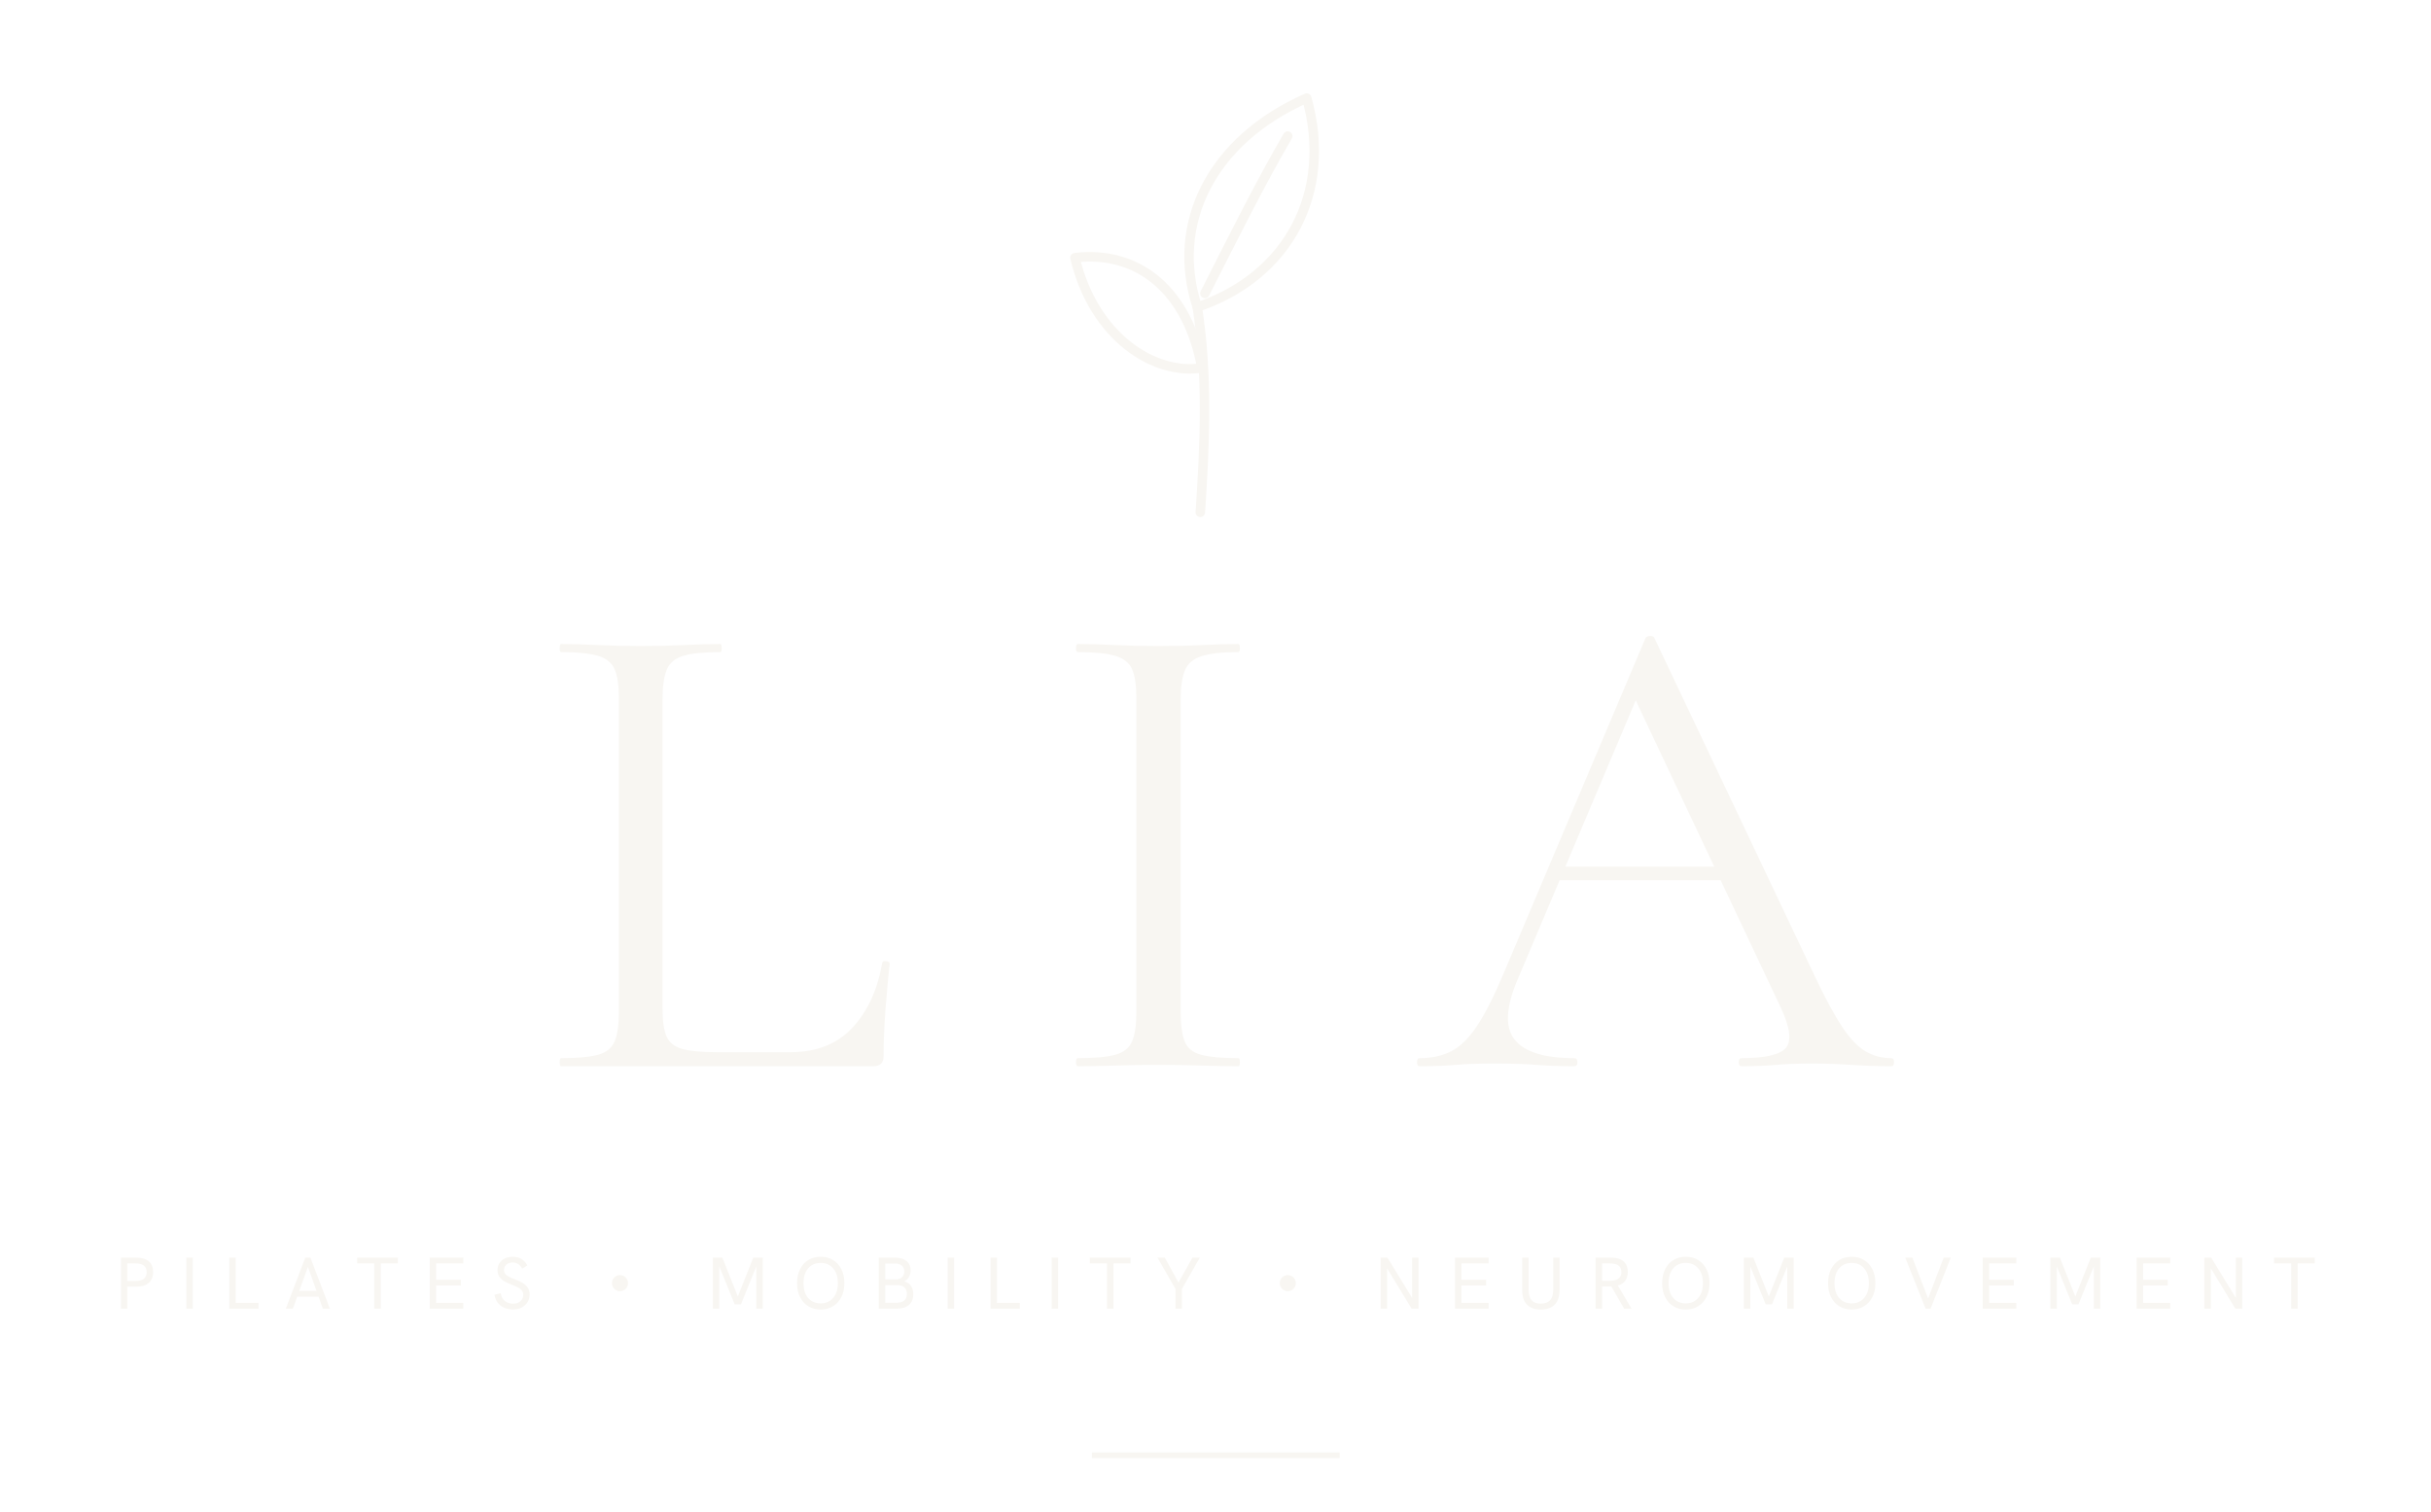
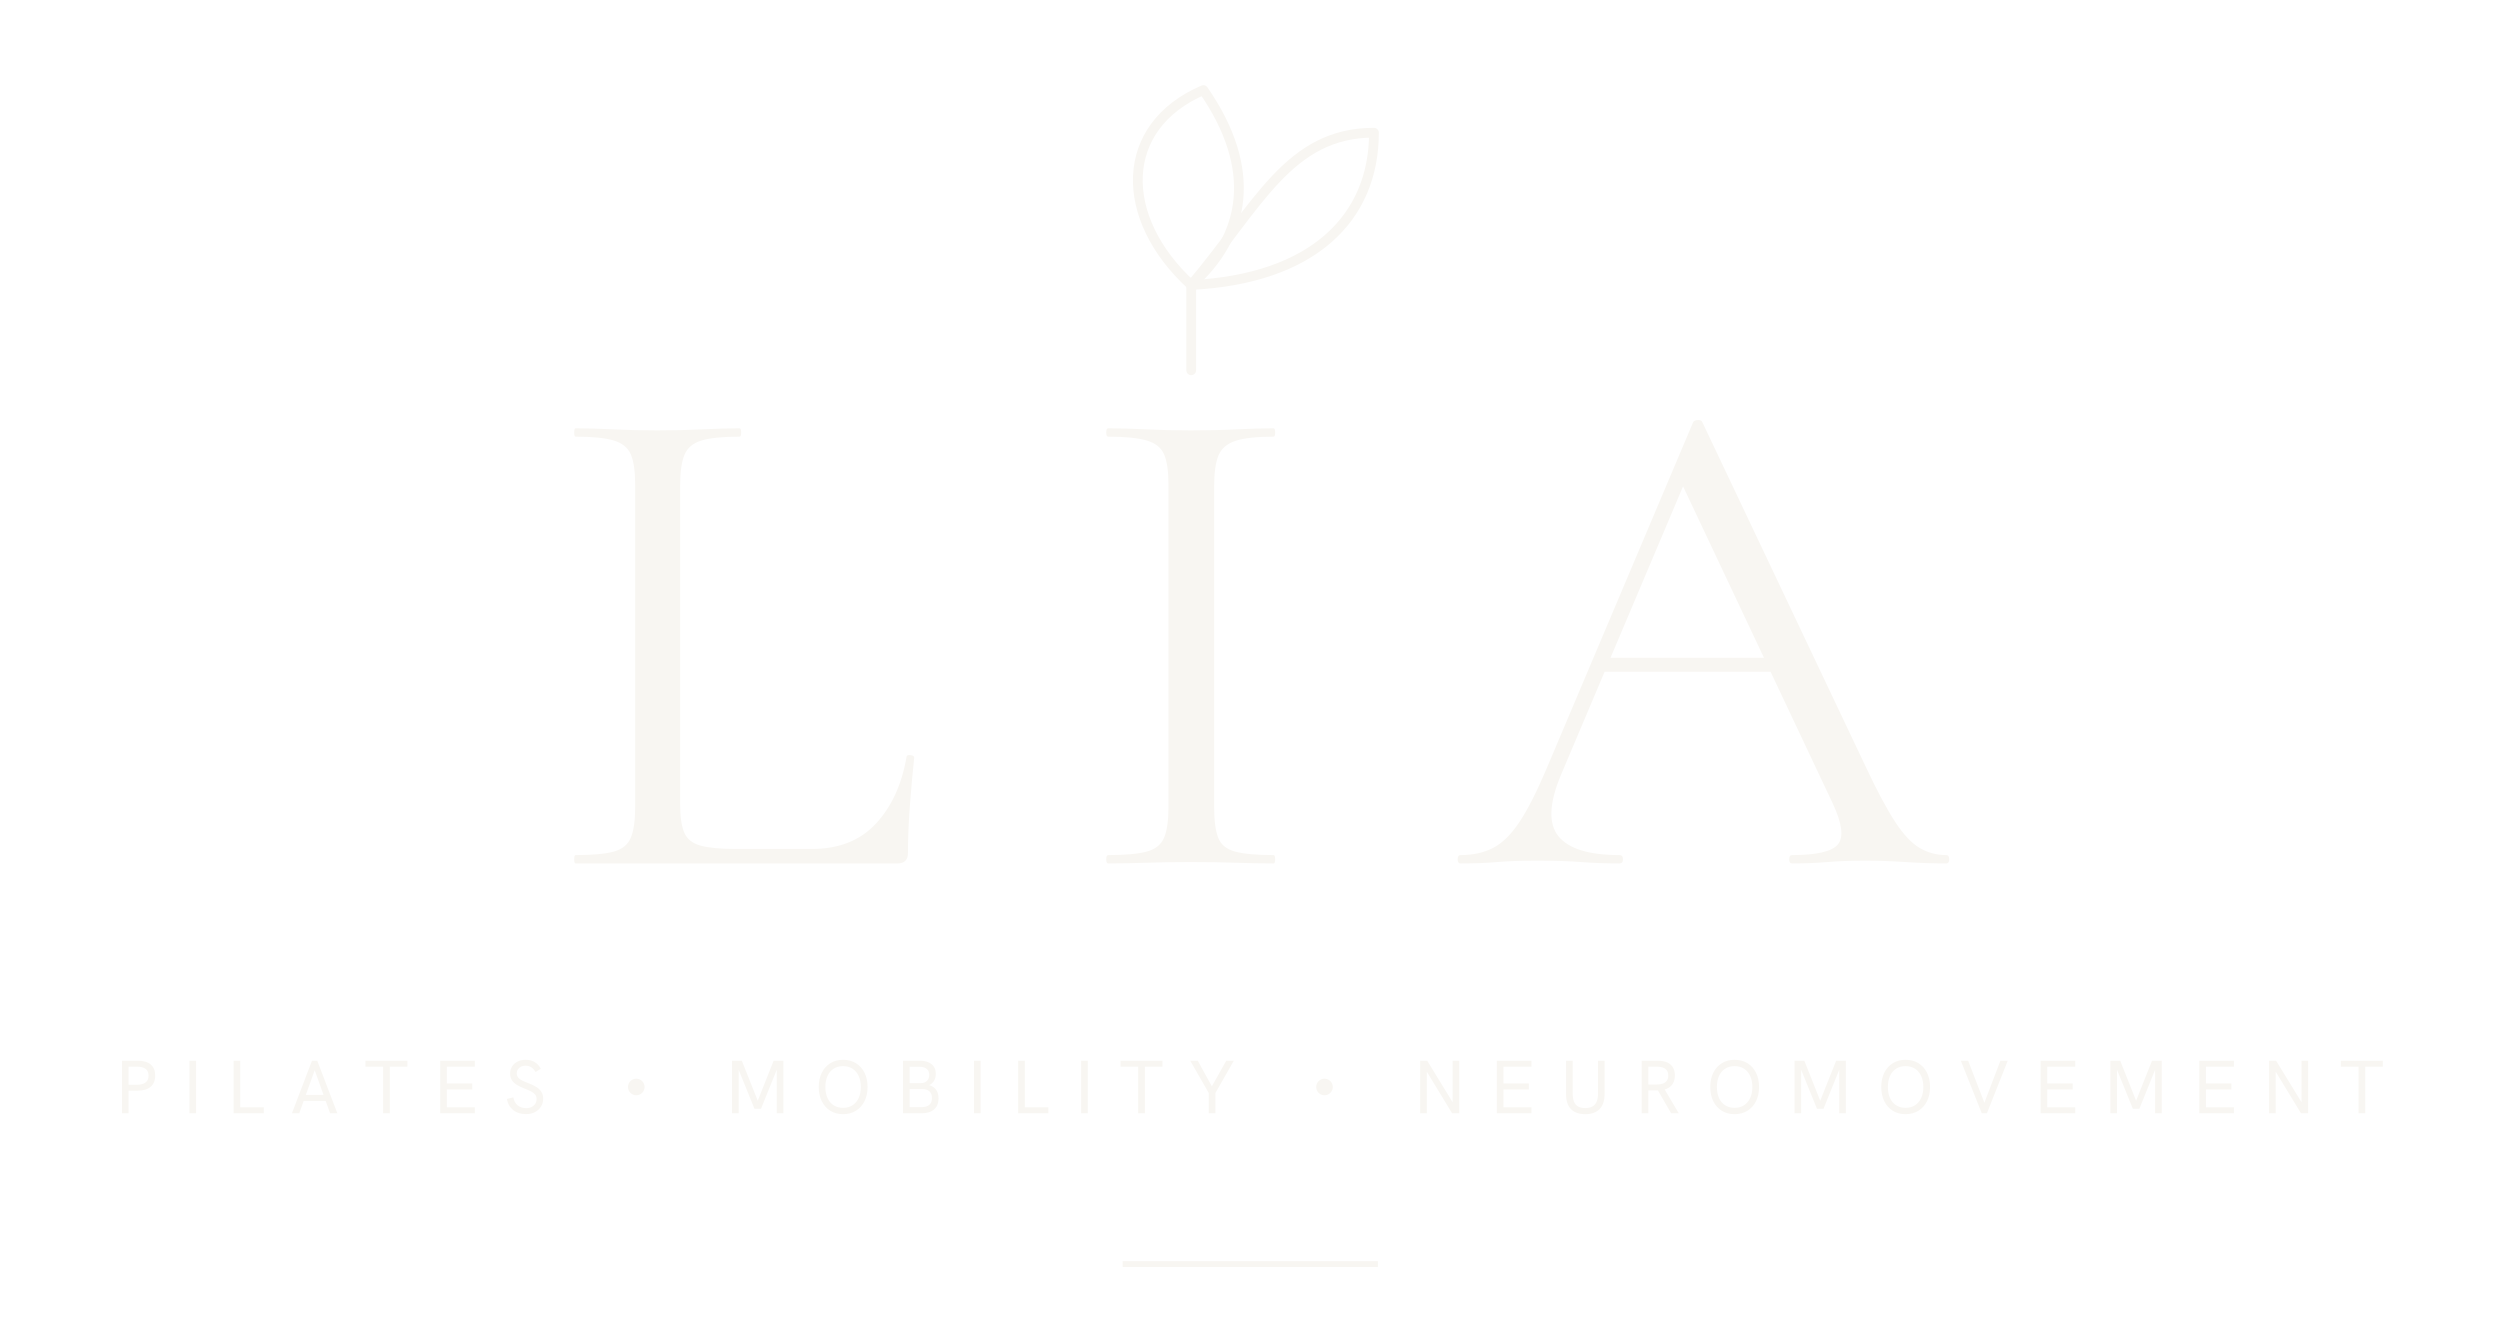
- <svg xmlns="http://www.w3.org/2000/svg" viewBox="0 0 430.9 268.5" width="431" height="268" role="img" aria-label="LIA — Pilates, Mobility, Neuromovement">
-   <g transform="translate(172.255 10) scale(1.35)" fill="none" stroke="#F8F6F2" stroke-width="1.25" stroke-linecap="round" stroke-linejoin="round">
-     <path d="M30 60C30.6 51 31 42 29.6 33" />
-     <path d="M29.6 33C26 22 31.5 11 44 5.5C47.5 18 41.5 29 29.6 33Z" />
-     <path d="M30.6 31.2C34.5 23.5 38 16.5 41.5 10.5" />
-     <path d="M30.2 41C24 42 16 37 13.5 26.5C22 25.5 28.4 31 30.2 41Z" />
+ <svg xmlns="http://www.w3.org/2000/svg" viewBox="0 0 430.9 227.8" width="431" height="228" role="img" aria-label="LIA — Pilates, Mobility, Neuromovement">
+   <g transform="translate(181.165 6) scale(1.05)" fill="none" stroke="#F8F6F2" stroke-width="1.6" stroke-linecap="round" stroke-linejoin="round">
+     <path d="M23 41C11 30 11 15 25 9c9 13 7 24-2 32Z" />
+     <path d="M23 41C34 28 39 16 53 16c0 14-10 24-30 25Z" />
+     <path d="M23 41v14" />
  </g>
-   <path d="M22.2 -65.16V-10.2Q22.2 -6.924 22.92 -5.286Q23.64 -3.648 25.714 -3.072Q27.788 -2.496 31.824 -2.496H44.928Q51.888 -2.496 55.944 -6.864Q60 -11.232 61.224 -18.384Q61.248 -18.744 61.896 -18.672Q62.544 -18.6 62.544 -18.24Q62.184 -14.952 61.824 -10.336Q61.464 -5.72 61.464 -1.8Q61.464 0.0 59.655 0.0H4.176Q3.936 0.0 3.936 -0.72Q3.936 -1.44 4.176 -1.44Q8.562 -1.44 10.755 -2.04Q12.948 -2.64 13.698 -4.44Q14.448 -6.24 14.448 -9.72V-65.28Q14.448 -68.76 13.698 -70.5Q12.948 -72.24 10.755 -72.9Q8.562 -73.56 4.176 -73.56Q3.936 -73.56 3.936 -74.28Q3.936 -75.0 4.176 -75.0Q7.056 -75.0 10.687 -74.82Q14.317 -74.64 18.256 -74.64Q22.44 -74.64 26.04 -74.82Q29.641 -75.0 32.448 -75.0Q32.712 -75.0 32.712 -74.28Q32.712 -73.56 32.448 -73.56Q28.072 -73.56 25.885 -72.9Q23.697 -72.24 22.948 -70.44Q22.2 -68.64 22.2 -65.16ZM114.24 -9.72Q114.24 -6.24 114.936 -4.44Q115.632 -2.64 117.864 -2.04Q120.096 -1.44 124.488 -1.44Q124.752 -1.44 124.752 -0.72Q124.752 0.0 124.488 0.0Q121.554 0.0 118.008 -0.12Q114.463 -0.24 110.184 -0.24Q106.142 -0.24 102.529 -0.12Q98.916 0.0 95.976 0.0Q95.64 0.0 95.64 -0.72Q95.64 -1.44 95.986 -1.44Q100.363 -1.44 102.61 -2.04Q104.856 -2.64 105.612 -4.44Q106.368 -6.24 106.368 -9.72V-65.28Q106.368 -68.76 105.617 -70.5Q104.867 -72.24 102.615 -72.9Q100.364 -73.56 95.976 -73.56Q95.64 -73.56 95.64 -74.28Q95.64 -75.0 95.976 -75.0Q98.916 -75.0 102.529 -74.82Q106.142 -74.64 110.184 -74.64Q114.463 -74.64 118.07 -74.82Q121.676 -75.0 124.488 -75.0Q124.752 -75.0 124.752 -74.28Q124.752 -73.56 124.488 -73.56Q120.112 -73.56 117.925 -72.84Q115.737 -72.12 114.988 -70.32Q114.24 -68.52 114.24 -65.04ZM179.904 -33.048 181.128 -35.448H212.904L213.744 -33.048ZM240.432 -1.44Q240.936 -1.44 240.936 -0.72Q240.936 0.0 240.432 0.0Q237.024 0.0 233.412 -0.24Q229.8 -0.48 226.488 -0.48Q222.696 -0.48 219.936 -0.24Q217.176 0.0 213.84 0.0Q213.36 0.0 213.36 -0.72Q213.36 -1.44 213.84 -1.44Q220.2 -1.44 221.748 -3.276Q223.296 -5.112 220.872 -10.32L194.304 -66.6L197.304 -70.296L174 -15.216Q170.952 -7.92 173.592 -4.68Q176.232 -1.44 184.104 -1.44Q184.704 -1.44 184.704 -0.72Q184.704 0.0 184.104 0.0Q180.504 0.0 177.504 -0.24Q174.504 -0.48 169.944 -0.48Q165.648 -0.48 163.02 -0.24Q160.392 0.0 156.696 0.0Q156.216 0.0 156.216 -0.72Q156.216 -1.44 156.696 -1.44Q159.936 -1.44 162.324 -2.676Q164.712 -3.912 166.86 -7.14Q169.008 -10.368 171.528 -16.32L196.8 -76.056Q197.016 -76.416 197.64 -76.428Q198.264 -76.44 198.384 -76.056L226.656 -16.44Q229.44 -10.512 231.588 -7.212Q233.736 -3.912 235.836 -2.676Q237.936 -1.44 240.432 -1.44Z" fill="#F8F6F2" transform="translate(95.03 189.40)" />
-   <path d="M1.027 0.0V-9.061H3.731Q5.2 -9.061 5.973 -8.411Q6.747 -7.761 6.747 -6.5Q6.747 -5.239 5.967 -4.569Q5.187 -3.9 3.731 -3.9H2.158V0.0ZM2.158 -4.914H3.614Q4.55 -4.914 5.076 -5.297Q5.603 -5.681 5.603 -6.487Q5.603 -7.28 5.089 -7.657Q4.576 -8.034 3.614 -8.034H2.158ZM12.649 0.0V-9.061H13.793V0.0ZM20.267 0.0V-9.061H21.411V-1.027H25.467V0.0ZM30.316 0.0 33.774 -9.061H34.684L38.142 0.0H36.894L34.242 -7.423L31.577 0.0ZM32.24 -2.132 32.591 -3.159H35.867L36.244 -2.132ZM46.033 0.0V-8.034H42.991V-9.061H50.219V-8.034H47.19V0.0ZM55.874 0.0V-9.061H61.841V-8.034H57.018V-5.135H61.399V-4.108H57.018V-1.027H61.841V0.0ZM70.668 0.143Q69.303 0.143 68.432 -0.572Q67.561 -1.287 67.366 -2.47L68.484 -2.743Q68.627 -1.833 69.231 -1.359Q69.836 -0.884 70.707 -0.884Q71.214 -0.884 71.617 -1.079Q72.02 -1.274 72.254 -1.631Q72.488 -1.989 72.488 -2.444Q72.488 -2.925 72.228 -3.237Q71.968 -3.549 71.507 -3.783Q71.045 -4.017 70.434 -4.251Q69.68 -4.537 69.115 -4.875Q68.549 -5.213 68.237 -5.688Q67.925 -6.162 67.925 -6.851Q67.925 -7.54 68.263 -8.073Q68.601 -8.606 69.212 -8.912Q69.823 -9.217 70.629 -9.217Q71.487 -9.217 72.15 -8.827Q72.813 -8.437 73.216 -7.67L72.306 -7.111Q72.007 -7.644 71.578 -7.923Q71.149 -8.203 70.59 -8.203Q70.148 -8.203 69.803 -8.034Q69.459 -7.865 69.264 -7.566Q69.069 -7.267 69.069 -6.877Q69.069 -6.461 69.303 -6.168Q69.537 -5.876 69.979 -5.655Q70.421 -5.434 71.045 -5.2Q71.838 -4.901 72.41 -4.55Q72.982 -4.199 73.3 -3.712Q73.619 -3.224 73.619 -2.509Q73.619 -1.742 73.242 -1.144Q72.865 -0.546 72.202 -0.201Q71.539 0.143 70.668 0.143ZM106.171 0.0V-9.061H107.861L110.708 -1.898H110.5L113.347 -9.061H115.024V0.0H113.88V-7.735L113.971 -7.722L111.163 -0.767H110.045L107.224 -7.722L107.315 -7.735V0.0ZM125.307 0.156Q124.059 0.156 123.116 -0.429Q122.174 -1.014 121.647 -2.067Q121.121 -3.12 121.121 -4.524Q121.121 -5.941 121.647 -6.994Q122.174 -8.047 123.116 -8.632Q124.059 -9.217 125.307 -9.217Q126.581 -9.217 127.53 -8.632Q128.479 -8.047 129.005 -6.994Q129.532 -5.941 129.532 -4.524Q129.532 -3.12 128.999 -2.067Q128.466 -1.014 127.517 -0.429Q126.568 0.156 125.307 0.156ZM125.307 -0.936Q126.256 -0.936 126.938 -1.378Q127.621 -1.82 127.998 -2.626Q128.375 -3.432 128.375 -4.524Q128.375 -5.629 127.998 -6.435Q127.621 -7.241 126.938 -7.683Q126.256 -8.125 125.307 -8.125Q124.384 -8.125 123.695 -7.689Q123.006 -7.254 122.635 -6.448Q122.265 -5.642 122.265 -4.524Q122.265 -3.419 122.635 -2.613Q123.006 -1.807 123.695 -1.371Q124.384 -0.936 125.307 -0.936ZM135.642 0.0V-9.061H138.541Q139.828 -9.061 140.562 -8.463Q141.297 -7.865 141.297 -6.799Q141.297 -6.123 140.998 -5.616Q140.699 -5.109 140.153 -4.849Q140.946 -4.628 141.355 -4.043Q141.765 -3.458 141.765 -2.561Q141.765 -1.339 141.004 -0.669Q140.244 0.0 138.853 0.0ZM136.786 -1.053H138.775Q140.634 -1.053 140.634 -2.613Q140.634 -3.354 140.212 -3.763Q139.789 -4.173 139.022 -4.173H136.786ZM136.786 -5.2H138.723Q139.373 -5.2 139.769 -5.583Q140.166 -5.967 140.166 -6.63Q140.166 -7.28 139.737 -7.644Q139.308 -8.008 138.541 -8.008H136.786ZM147.875 0.0V-9.061H149.019V0.0ZM155.493 0.0V-9.061H156.637V-1.027H160.693V0.0ZM166.348 0.0V-9.061H167.492V0.0ZM176.176 0.0V-8.034H173.134V-9.061H180.362V-8.034H177.333V0.0ZM188.344 0.0V-3.497L185.146 -9.061H186.446L188.877 -4.641L191.36 -9.061H192.66L189.488 -3.497V0.0ZM224.783 0.0V-9.061H225.992L230.633 -1.482H230.373V-9.061H231.517V0.0H230.282L225.667 -7.592H225.927V0.0ZM237.991 0.0V-9.061H243.958V-8.034H239.135V-5.135H243.516V-4.108H239.135V-1.027H243.958V0.0ZM253.24 0.156Q251.628 0.156 250.776 -0.715Q249.925 -1.586 249.925 -3.276V-9.061H251.069V-3.406Q251.069 -2.587 251.283 -2.028Q251.498 -1.469 251.979 -1.183Q252.46 -0.897 253.24 -0.897Q254.02 -0.897 254.507 -1.19Q254.995 -1.482 255.216 -2.041Q255.437 -2.6 255.437 -3.419V-9.061H256.568V-3.341Q256.568 -1.625 255.716 -0.735Q254.865 0.156 253.24 0.156ZM262.964 0.0V-9.061H265.668Q266.708 -9.061 267.371 -8.755Q268.034 -8.45 268.359 -7.878Q268.684 -7.306 268.684 -6.513Q268.684 -5.382 268.034 -4.726Q267.384 -4.069 266.149 -3.952Q265.954 -3.939 265.681 -3.939Q265.408 -3.939 265.148 -3.939H264.108V0.0ZM268.034 0.0 265.681 -4.082 266.851 -4.225 269.347 0.0ZM264.108 -4.953H265.551Q266.149 -4.953 266.591 -5.109Q267.033 -5.265 267.286 -5.603Q267.54 -5.941 267.54 -6.5Q267.54 -7.072 267.286 -7.403Q267.033 -7.735 266.584 -7.884Q266.136 -8.034 265.551 -8.034H264.108ZM278.967 0.156Q277.719 0.156 276.776 -0.429Q275.834 -1.014 275.307 -2.067Q274.781 -3.12 274.781 -4.524Q274.781 -5.941 275.307 -6.994Q275.834 -8.047 276.776 -8.632Q277.719 -9.217 278.967 -9.217Q280.241 -9.217 281.19 -8.632Q282.139 -8.047 282.665 -6.994Q283.192 -5.941 283.192 -4.524Q283.192 -3.12 282.659 -2.067Q282.126 -1.014 281.177 -0.429Q280.228 0.156 278.967 0.156ZM278.967 -0.936Q279.916 -0.936 280.598 -1.378Q281.281 -1.82 281.658 -2.626Q282.035 -3.432 282.035 -4.524Q282.035 -5.629 281.658 -6.435Q281.281 -7.241 280.598 -7.683Q279.916 -8.125 278.967 -8.125Q278.044 -8.125 277.355 -7.689Q276.666 -7.254 276.295 -6.448Q275.925 -5.642 275.925 -4.524Q275.925 -3.419 276.295 -2.613Q276.666 -1.807 277.355 -1.371Q278.044 -0.936 278.967 -0.936ZM289.302 0.0V-9.061H290.992L293.839 -1.898H293.631L296.478 -9.061H298.155V0.0H297.011V-7.735L297.102 -7.722L294.294 -0.767H293.176L290.355 -7.722L290.446 -7.735V0.0ZM308.438 0.156Q307.19 0.156 306.247 -0.429Q305.305 -1.014 304.778 -2.067Q304.252 -3.12 304.252 -4.524Q304.252 -5.941 304.778 -6.994Q305.305 -8.047 306.247 -8.632Q307.19 -9.217 308.438 -9.217Q309.712 -9.217 310.661 -8.632Q311.61 -8.047 312.136 -6.994Q312.663 -5.941 312.663 -4.524Q312.663 -3.12 312.13 -2.067Q311.597 -1.014 310.648 -0.429Q309.699 0.156 308.438 0.156ZM308.438 -0.936Q309.387 -0.936 310.069 -1.378Q310.752 -1.82 311.129 -2.626Q311.506 -3.432 311.506 -4.524Q311.506 -5.629 311.129 -6.435Q310.752 -7.241 310.069 -7.683Q309.387 -8.125 308.438 -8.125Q307.515 -8.125 306.826 -7.689Q306.137 -7.254 305.766 -6.448Q305.396 -5.642 305.396 -4.524Q305.396 -3.419 305.766 -2.613Q306.137 -1.807 306.826 -1.371Q307.515 -0.936 308.438 -0.936ZM321.581 0.0 317.967 -9.061H319.228L322.192 -1.391H321.867L324.792 -9.061H326.053L322.465 0.0ZM331.721 0.0V-9.061H337.688V-8.034H332.865V-5.135H337.246V-4.108H332.865V-1.027H337.688V0.0ZM343.746 0.0V-9.061H345.436L348.283 -1.898H348.075L350.922 -9.061H352.599V0.0H351.455V-7.735L351.546 -7.722L348.738 -0.767H347.62L344.799 -7.722L344.89 -7.735V0.0ZM359.073 0.0V-9.061H365.04V-8.034H360.217V-5.135H364.598V-4.108H360.217V-1.027H365.04V0.0ZM371.098 0.0V-9.061H372.307L376.948 -1.482H376.688V-9.061H377.832V0.0H376.597L371.982 -7.592H372.242V0.0ZM386.516 0.0V-8.034H383.474V-9.061H390.702V-8.034H387.673V0.0ZM88.24 -4.53a1.43 1.43 0 1 0 2.86 0a1.43 1.43 0 1 0 -2.86 0ZM206.86 -4.53a1.43 1.43 0 1 0 2.86 0a1.43 1.43 0 1 0 -2.86 0Z" fill="#F8F6F2" transform="translate(20.00 232.46)" />
-   <path d="M193.5 258.5H237.5" stroke="#F8F6F2" stroke-width="1" />
+   <path d="M22.2 -65.16V-10.2Q22.2 -6.924 22.92 -5.286Q23.64 -3.648 25.714 -3.072Q27.788 -2.496 31.824 -2.496H44.928Q51.888 -2.496 55.944 -6.864Q60 -11.232 61.224 -18.384Q61.248 -18.744 61.896 -18.672Q62.544 -18.6 62.544 -18.24Q62.184 -14.952 61.824 -10.336Q61.464 -5.72 61.464 -1.8Q61.464 0.0 59.655 0.0H4.176Q3.936 0.0 3.936 -0.72Q3.936 -1.44 4.176 -1.44Q8.562 -1.44 10.755 -2.04Q12.948 -2.64 13.698 -4.44Q14.448 -6.24 14.448 -9.72V-65.28Q14.448 -68.76 13.698 -70.5Q12.948 -72.24 10.755 -72.9Q8.562 -73.56 4.176 -73.56Q3.936 -73.56 3.936 -74.28Q3.936 -75.0 4.176 -75.0Q7.056 -75.0 10.687 -74.82Q14.317 -74.64 18.256 -74.64Q22.44 -74.64 26.04 -74.82Q29.641 -75.0 32.448 -75.0Q32.712 -75.0 32.712 -74.28Q32.712 -73.56 32.448 -73.56Q28.072 -73.56 25.885 -72.9Q23.697 -72.24 22.948 -70.44Q22.2 -68.64 22.2 -65.16ZM114.24 -9.72Q114.24 -6.24 114.936 -4.44Q115.632 -2.64 117.864 -2.04Q120.096 -1.44 124.488 -1.44Q124.752 -1.44 124.752 -0.72Q124.752 0.0 124.488 0.0Q121.554 0.0 118.008 -0.12Q114.463 -0.24 110.184 -0.24Q106.142 -0.24 102.529 -0.12Q98.916 0.0 95.976 0.0Q95.64 0.0 95.64 -0.72Q95.64 -1.44 95.986 -1.44Q100.363 -1.44 102.61 -2.04Q104.856 -2.64 105.612 -4.44Q106.368 -6.24 106.368 -9.72V-65.28Q106.368 -68.76 105.617 -70.5Q104.867 -72.24 102.615 -72.9Q100.364 -73.56 95.976 -73.56Q95.64 -73.56 95.64 -74.28Q95.64 -75.0 95.976 -75.0Q98.916 -75.0 102.529 -74.82Q106.142 -74.64 110.184 -74.64Q114.463 -74.64 118.07 -74.82Q121.676 -75.0 124.488 -75.0Q124.752 -75.0 124.752 -74.28Q124.752 -73.56 124.488 -73.56Q120.112 -73.56 117.925 -72.84Q115.737 -72.12 114.988 -70.32Q114.24 -68.52 114.24 -65.04ZM179.904 -33.048 181.128 -35.448H212.904L213.744 -33.048ZM240.432 -1.44Q240.936 -1.44 240.936 -0.72Q240.936 0.0 240.432 0.0Q237.024 0.0 233.412 -0.24Q229.8 -0.48 226.488 -0.48Q222.696 -0.48 219.936 -0.24Q217.176 0.0 213.84 0.0Q213.36 0.0 213.36 -0.72Q213.36 -1.44 213.84 -1.44Q220.2 -1.44 221.748 -3.276Q223.296 -5.112 220.872 -10.32L194.304 -66.6L197.304 -70.296L174 -15.216Q170.952 -7.92 173.592 -4.68Q176.232 -1.44 184.104 -1.44Q184.704 -1.44 184.704 -0.72Q184.704 0.0 184.104 0.0Q180.504 0.0 177.504 -0.24Q174.504 -0.48 169.944 -0.48Q165.648 -0.48 163.02 -0.24Q160.392 0.0 156.696 0.0Q156.216 0.0 156.216 -0.72Q156.216 -1.44 156.696 -1.44Q159.936 -1.44 162.324 -2.676Q164.712 -3.912 166.86 -7.14Q169.008 -10.368 171.528 -16.32L196.8 -76.056Q197.016 -76.416 197.64 -76.428Q198.264 -76.44 198.384 -76.056L226.656 -16.44Q229.44 -10.512 231.588 -7.212Q233.736 -3.912 235.836 -2.676Q237.936 -1.44 240.432 -1.44Z" fill="#F8F6F2" transform="translate(95.03 148.75)" />
+   <path d="M1.027 0.0V-9.061H3.731Q5.2 -9.061 5.973 -8.411Q6.747 -7.761 6.747 -6.5Q6.747 -5.239 5.967 -4.569Q5.187 -3.9 3.731 -3.9H2.158V0.0ZM2.158 -4.914H3.614Q4.55 -4.914 5.076 -5.297Q5.603 -5.681 5.603 -6.487Q5.603 -7.28 5.089 -7.657Q4.576 -8.034 3.614 -8.034H2.158ZM12.649 0.0V-9.061H13.793V0.0ZM20.267 0.0V-9.061H21.411V-1.027H25.467V0.0ZM30.316 0.0 33.774 -9.061H34.684L38.142 0.0H36.894L34.242 -7.423L31.577 0.0ZM32.24 -2.132 32.591 -3.159H35.867L36.244 -2.132ZM46.033 0.0V-8.034H42.991V-9.061H50.219V-8.034H47.19V0.0ZM55.874 0.0V-9.061H61.841V-8.034H57.018V-5.135H61.399V-4.108H57.018V-1.027H61.841V0.0ZM70.668 0.143Q69.303 0.143 68.432 -0.572Q67.561 -1.287 67.366 -2.47L68.484 -2.743Q68.627 -1.833 69.231 -1.359Q69.836 -0.884 70.707 -0.884Q71.214 -0.884 71.617 -1.079Q72.02 -1.274 72.254 -1.631Q72.488 -1.989 72.488 -2.444Q72.488 -2.925 72.228 -3.237Q71.968 -3.549 71.507 -3.783Q71.045 -4.017 70.434 -4.251Q69.68 -4.537 69.115 -4.875Q68.549 -5.213 68.237 -5.688Q67.925 -6.162 67.925 -6.851Q67.925 -7.54 68.263 -8.073Q68.601 -8.606 69.212 -8.912Q69.823 -9.217 70.629 -9.217Q71.487 -9.217 72.15 -8.827Q72.813 -8.437 73.216 -7.67L72.306 -7.111Q72.007 -7.644 71.578 -7.923Q71.149 -8.203 70.59 -8.203Q70.148 -8.203 69.803 -8.034Q69.459 -7.865 69.264 -7.566Q69.069 -7.267 69.069 -6.877Q69.069 -6.461 69.303 -6.168Q69.537 -5.876 69.979 -5.655Q70.421 -5.434 71.045 -5.2Q71.838 -4.901 72.41 -4.55Q72.982 -4.199 73.3 -3.712Q73.619 -3.224 73.619 -2.509Q73.619 -1.742 73.242 -1.144Q72.865 -0.546 72.202 -0.201Q71.539 0.143 70.668 0.143ZM106.171 0.0V-9.061H107.861L110.708 -1.898H110.5L113.347 -9.061H115.024V0.0H113.88V-7.735L113.971 -7.722L111.163 -0.767H110.045L107.224 -7.722L107.315 -7.735V0.0ZM125.307 0.156Q124.059 0.156 123.116 -0.429Q122.174 -1.014 121.647 -2.067Q121.121 -3.12 121.121 -4.524Q121.121 -5.941 121.647 -6.994Q122.174 -8.047 123.116 -8.632Q124.059 -9.217 125.307 -9.217Q126.581 -9.217 127.53 -8.632Q128.479 -8.047 129.005 -6.994Q129.532 -5.941 129.532 -4.524Q129.532 -3.12 128.999 -2.067Q128.466 -1.014 127.517 -0.429Q126.568 0.156 125.307 0.156ZM125.307 -0.936Q126.256 -0.936 126.938 -1.378Q127.621 -1.82 127.998 -2.626Q128.375 -3.432 128.375 -4.524Q128.375 -5.629 127.998 -6.435Q127.621 -7.241 126.938 -7.683Q126.256 -8.125 125.307 -8.125Q124.384 -8.125 123.695 -7.689Q123.006 -7.254 122.635 -6.448Q122.265 -5.642 122.265 -4.524Q122.265 -3.419 122.635 -2.613Q123.006 -1.807 123.695 -1.371Q124.384 -0.936 125.307 -0.936ZM135.642 0.0V-9.061H138.541Q139.828 -9.061 140.562 -8.463Q141.297 -7.865 141.297 -6.799Q141.297 -6.123 140.998 -5.616Q140.699 -5.109 140.153 -4.849Q140.946 -4.628 141.355 -4.043Q141.765 -3.458 141.765 -2.561Q141.765 -1.339 141.004 -0.669Q140.244 0.0 138.853 0.0ZM136.786 -1.053H138.775Q140.634 -1.053 140.634 -2.613Q140.634 -3.354 140.212 -3.763Q139.789 -4.173 139.022 -4.173H136.786ZM136.786 -5.2H138.723Q139.373 -5.2 139.769 -5.583Q140.166 -5.967 140.166 -6.63Q140.166 -7.28 139.737 -7.644Q139.308 -8.008 138.541 -8.008H136.786ZM147.875 0.0V-9.061H149.019V0.0ZM155.493 0.0V-9.061H156.637V-1.027H160.693V0.0ZM166.348 0.0V-9.061H167.492V0.0ZM176.176 0.0V-8.034H173.134V-9.061H180.362V-8.034H177.333V0.0ZM188.344 0.0V-3.497L185.146 -9.061H186.446L188.877 -4.641L191.36 -9.061H192.66L189.488 -3.497V0.0ZM224.783 0.0V-9.061H225.992L230.633 -1.482H230.373V-9.061H231.517V0.0H230.282L225.667 -7.592H225.927V0.0ZM237.991 0.0V-9.061H243.958V-8.034H239.135V-5.135H243.516V-4.108H239.135V-1.027H243.958V0.0ZM253.24 0.156Q251.628 0.156 250.776 -0.715Q249.925 -1.586 249.925 -3.276V-9.061H251.069V-3.406Q251.069 -2.587 251.283 -2.028Q251.498 -1.469 251.979 -1.183Q252.46 -0.897 253.24 -0.897Q254.02 -0.897 254.507 -1.19Q254.995 -1.482 255.216 -2.041Q255.437 -2.6 255.437 -3.419V-9.061H256.568V-3.341Q256.568 -1.625 255.716 -0.735Q254.865 0.156 253.24 0.156ZM262.964 0.0V-9.061H265.668Q266.708 -9.061 267.371 -8.755Q268.034 -8.45 268.359 -7.878Q268.684 -7.306 268.684 -6.513Q268.684 -5.382 268.034 -4.726Q267.384 -4.069 266.149 -3.952Q265.954 -3.939 265.681 -3.939Q265.408 -3.939 265.148 -3.939H264.108V0.0ZM268.034 0.0 265.681 -4.082 266.851 -4.225 269.347 0.0ZM264.108 -4.953H265.551Q266.149 -4.953 266.591 -5.109Q267.033 -5.265 267.286 -5.603Q267.54 -5.941 267.54 -6.5Q267.54 -7.072 267.286 -7.403Q267.033 -7.735 266.584 -7.884Q266.136 -8.034 265.551 -8.034H264.108ZM278.967 0.156Q277.719 0.156 276.776 -0.429Q275.834 -1.014 275.307 -2.067Q274.781 -3.12 274.781 -4.524Q274.781 -5.941 275.307 -6.994Q275.834 -8.047 276.776 -8.632Q277.719 -9.217 278.967 -9.217Q280.241 -9.217 281.19 -8.632Q282.139 -8.047 282.665 -6.994Q283.192 -5.941 283.192 -4.524Q283.192 -3.12 282.659 -2.067Q282.126 -1.014 281.177 -0.429Q280.228 0.156 278.967 0.156ZM278.967 -0.936Q279.916 -0.936 280.598 -1.378Q281.281 -1.82 281.658 -2.626Q282.035 -3.432 282.035 -4.524Q282.035 -5.629 281.658 -6.435Q281.281 -7.241 280.598 -7.683Q279.916 -8.125 278.967 -8.125Q278.044 -8.125 277.355 -7.689Q276.666 -7.254 276.295 -6.448Q275.925 -5.642 275.925 -4.524Q275.925 -3.419 276.295 -2.613Q276.666 -1.807 277.355 -1.371Q278.044 -0.936 278.967 -0.936ZM289.302 0.0V-9.061H290.992L293.839 -1.898H293.631L296.478 -9.061H298.155V0.0H297.011V-7.735L297.102 -7.722L294.294 -0.767H293.176L290.355 -7.722L290.446 -7.735V0.0ZM308.438 0.156Q307.19 0.156 306.247 -0.429Q305.305 -1.014 304.778 -2.067Q304.252 -3.12 304.252 -4.524Q304.252 -5.941 304.778 -6.994Q305.305 -8.047 306.247 -8.632Q307.19 -9.217 308.438 -9.217Q309.712 -9.217 310.661 -8.632Q311.61 -8.047 312.136 -6.994Q312.663 -5.941 312.663 -4.524Q312.663 -3.12 312.13 -2.067Q311.597 -1.014 310.648 -0.429Q309.699 0.156 308.438 0.156ZM308.438 -0.936Q309.387 -0.936 310.069 -1.378Q310.752 -1.82 311.129 -2.626Q311.506 -3.432 311.506 -4.524Q311.506 -5.629 311.129 -6.435Q310.752 -7.241 310.069 -7.683Q309.387 -8.125 308.438 -8.125Q307.515 -8.125 306.826 -7.689Q306.137 -7.254 305.766 -6.448Q305.396 -5.642 305.396 -4.524Q305.396 -3.419 305.766 -2.613Q306.137 -1.807 306.826 -1.371Q307.515 -0.936 308.438 -0.936ZM321.581 0.0 317.967 -9.061H319.228L322.192 -1.391H321.867L324.792 -9.061H326.053L322.465 0.0ZM331.721 0.0V-9.061H337.688V-8.034H332.865V-5.135H337.246V-4.108H332.865V-1.027H337.688V0.0ZM343.746 0.0V-9.061H345.436L348.283 -1.898H348.075L350.922 -9.061H352.599V0.0H351.455V-7.735L351.546 -7.722L348.738 -0.767H347.62L344.799 -7.722L344.89 -7.735V0.0ZM359.073 0.0V-9.061H365.04V-8.034H360.217V-5.135H364.598V-4.108H360.217V-1.027H365.04V0.0ZM371.098 0.0V-9.061H372.307L376.948 -1.482H376.688V-9.061H377.832V0.0H376.597L371.982 -7.592H372.242V0.0ZM386.516 0.0V-8.034H383.474V-9.061H390.702V-8.034H387.673V0.0ZM88.24 -4.53a1.43 1.43 0 1 0 2.86 0a1.43 1.43 0 1 0 -2.86 0ZM206.86 -4.53a1.43 1.43 0 1 0 2.86 0a1.43 1.43 0 1 0 -2.86 0Z" fill="#F8F6F2" transform="translate(20.00 191.81)" />
+   <path d="M193.5 217.8H237.5" stroke="#F8F6F2" stroke-width="1" />
</svg>
